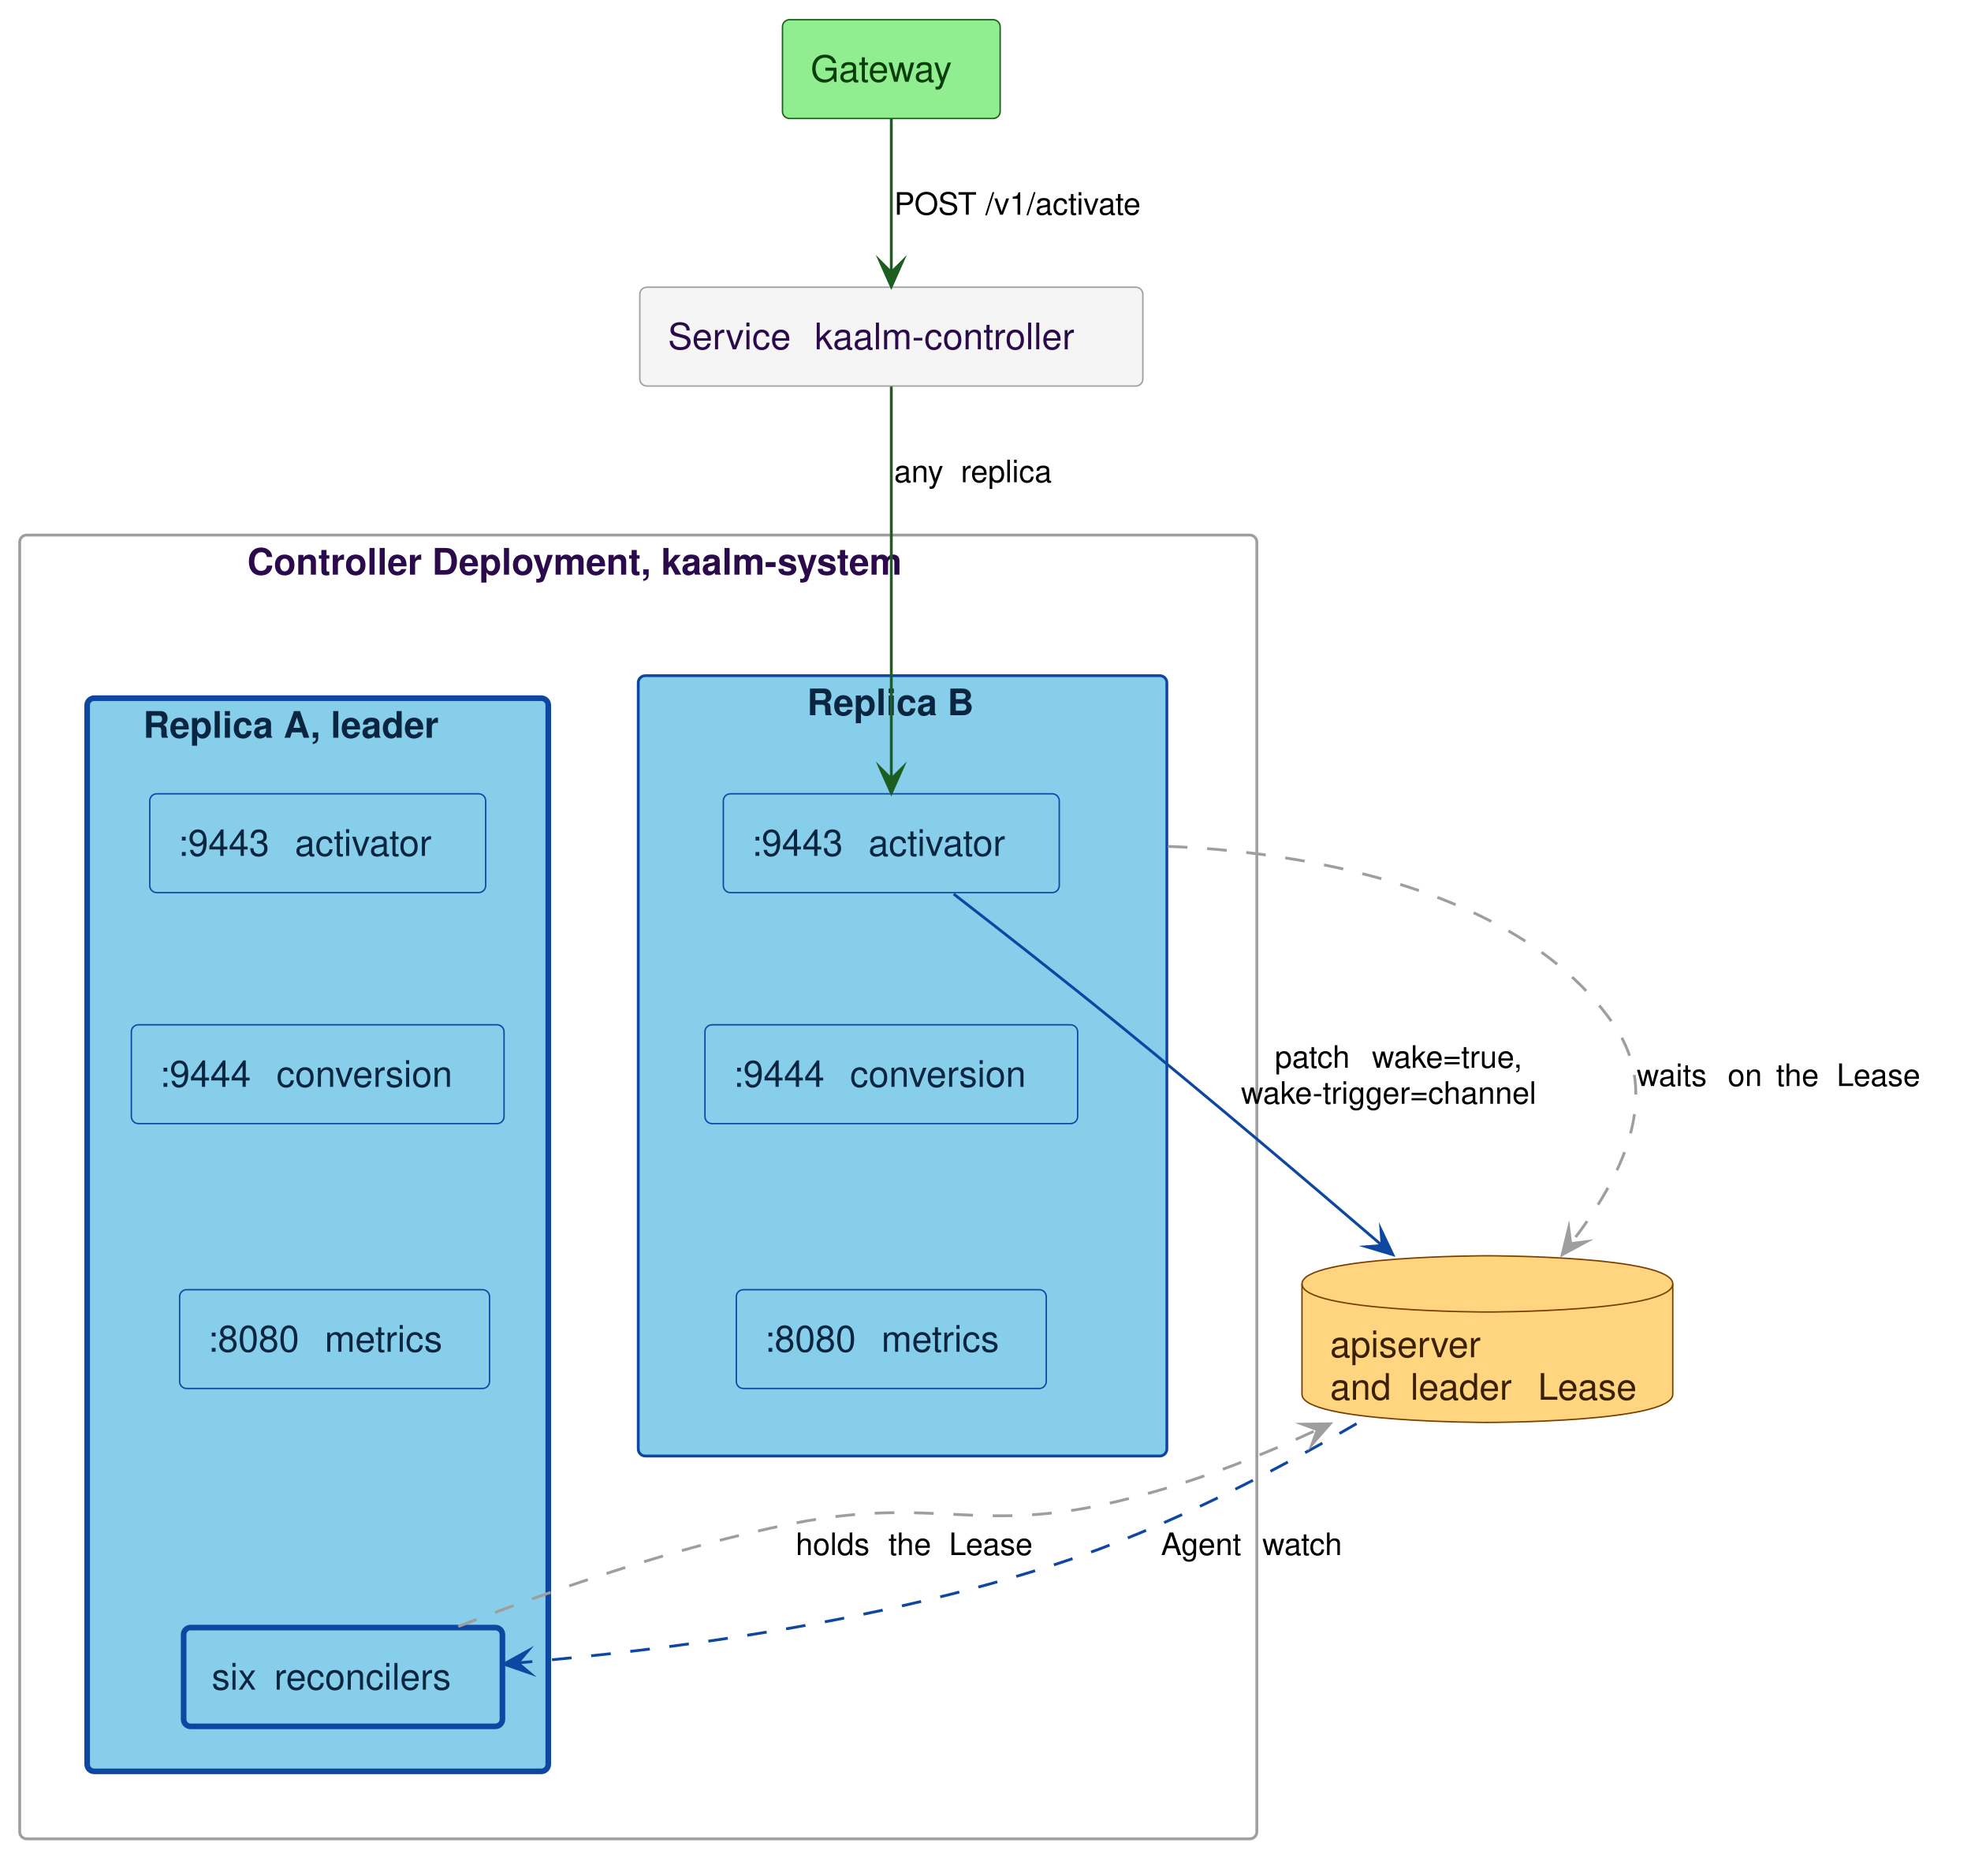
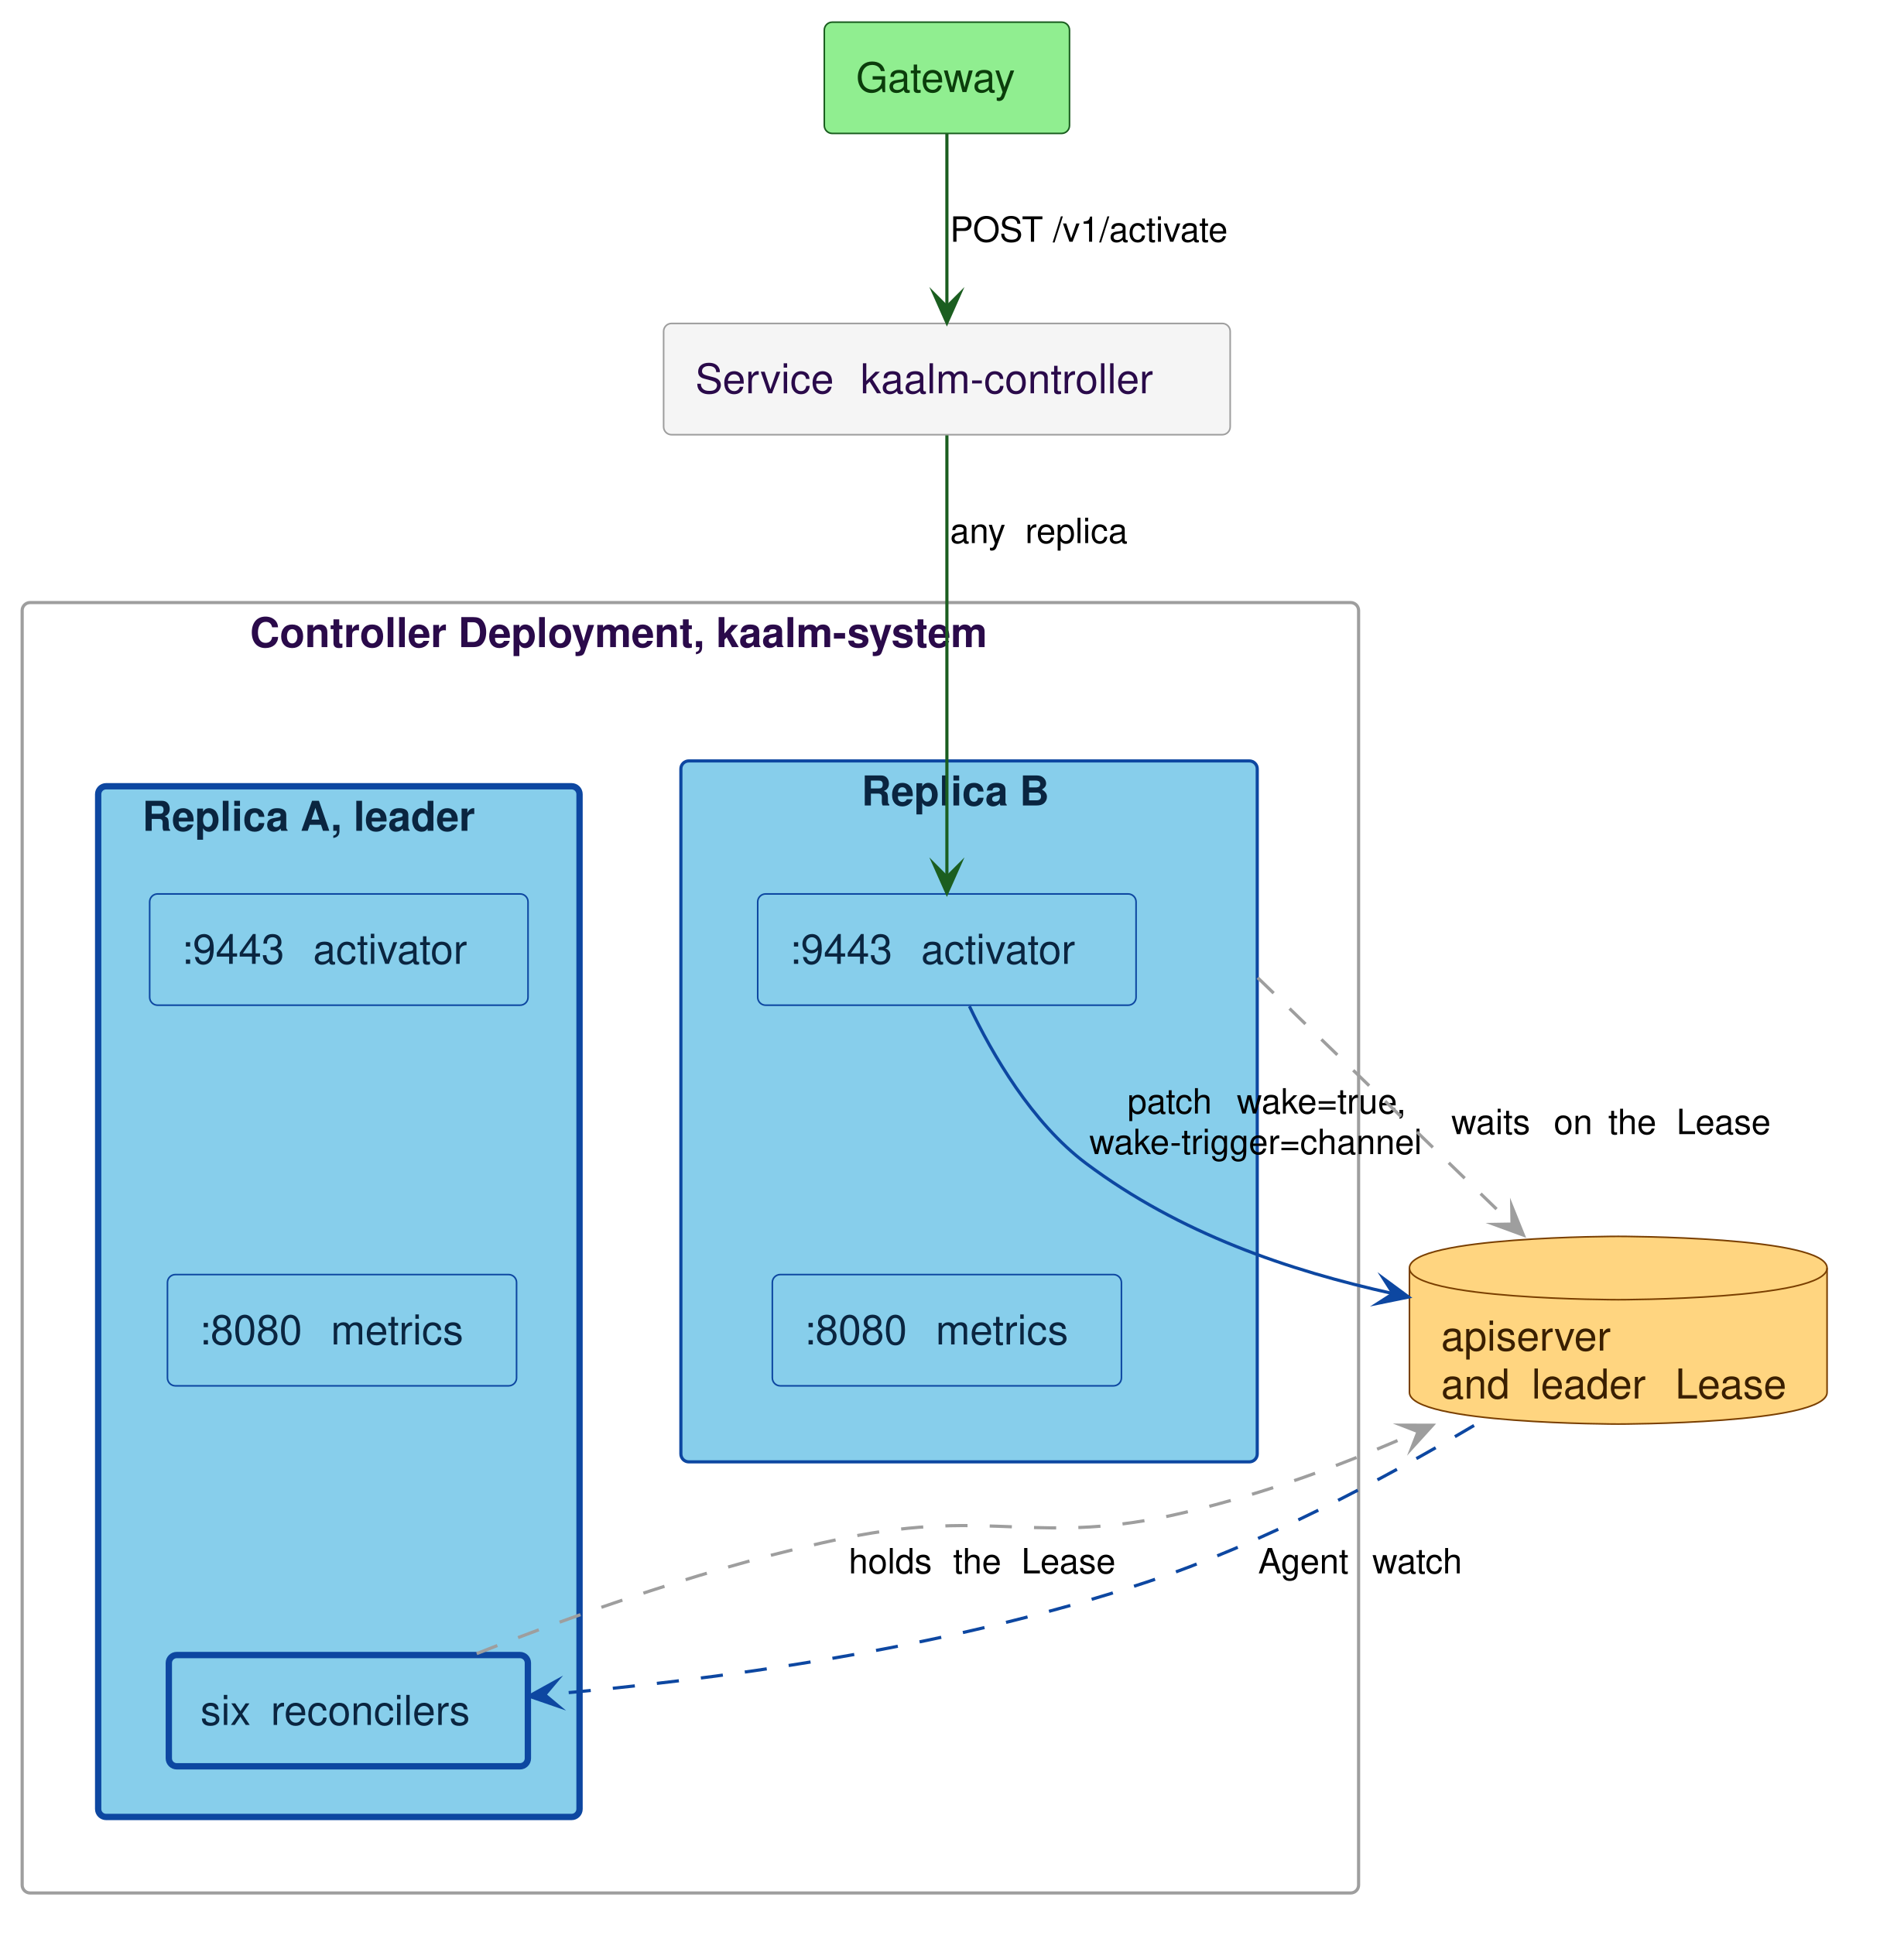
- <svg xmlns="http://www.w3.org/2000/svg" version="1.1" data-diagram-type="DESCRIPTION" style="width:701px;height:667px;" width="701px" height="667px" viewBox="0 0 701 667" zoomAndPan="magnify" preserveAspectRatio="none" contentStyleType="text/css">
+ <svg xmlns="http://www.w3.org/2000/svg" version="1.1" data-diagram-type="DESCRIPTION" style="width:601px;height:611px;" width="601px" height="611px" viewBox="0 0 601 611" zoomAndPan="magnify" preserveAspectRatio="none" contentStyleType="text/css">
  <defs />
  <g font-family="sans-serif" lengthAdjust="spacing">
    <g class="cluster" data-qualified-name="dep" id="ent0003" data-source-line="9">
-       <rect x="7" y="190.26" width="440" height="463.6" fill="none" style="stroke:#9E9E9E;stroke-width:1;" rx="2.5" ry="2.5" />
-       <text x="87.932" y="204.327" fill="#2A0A4A" font-size="13" textLength="278.135" font-weight="700" font-family="Helvetica">Controller Deployment, kaalm-system</text>
+       <rect x="7" y="190.27" width="422" height="407.46" fill="none" style="stroke:#9E9E9E;stroke-width:1;" rx="2.5" ry="2.5" />
+       <text x="78.932" y="204.337" fill="#2A0A4A" font-size="13" textLength="278.135" font-weight="700" font-family="Helvetica">Controller Deployment, kaalm-system</text>
    </g>
    <g class="cluster" data-qualified-name="dep.a" id="ent0004" data-source-line="10">
-       <rect x="31" y="248.26" width="164" height="381.6" fill="#87CEEB" style="stroke:#0D47A1;stroke-width:2;" rx="2.5" ry="2.5" />
-       <text x="50.923" y="262.327" fill="#0A2540" font-size="13" textLength="124.154" font-weight="700" font-family="Helvetica">Replica A, leader</text>
+       <rect x="31" y="248.27" width="152" height="325.46" fill="#87CEEB" style="stroke:#0D47A1;stroke-width:2;" rx="2.5" ry="2.5" />
+       <text x="44.923" y="262.337" fill="#0A2540" font-size="13" textLength="124.154" font-weight="700" font-family="Helvetica">Replica A, leader</text>
    </g>
-     <g class="cluster" data-qualified-name="dep.b" id="ent0009" data-source-line="16">
-       <rect x="227" y="240.26" width="188" height="277.47" fill="#87CEEB" style="stroke:#0D47A1;stroke-width:1;" rx="2.5" ry="2.5" />
-       <text x="287.021" y="254.327" fill="#0A2540" font-size="13" textLength="67.958" font-weight="700" font-family="Helvetica">Replica B</text>
+     <g class="cluster" data-qualified-name="dep.b" id="ent0008" data-source-line="15">
+       <rect x="215" y="240.27" width="182" height="221.33" fill="#87CEEB" style="stroke:#0D47A1;stroke-width:1;" rx="2.5" ry="2.5" />
+       <text x="272.021" y="254.337" fill="#0A2540" font-size="13" textLength="67.958" font-weight="700" font-family="Helvetica">Replica B</text>
    </g>
    <g class="entity" data-qualified-name="dep.a.a1" id="ent0005" data-source-line="11">
-       <rect x="53.26" y="282.26" width="119.474" height="35.133" fill="#87CEEB" style="stroke:#0D47A1;stroke-width:0.5;" rx="2.5" ry="2.5" />
-       <text x="63.26" y="304.327" fill="#0A2540" font-size="13" textLength="37.464" font-family="Helvetica">:9443</text>
-       <text x="100.724" y="304.327" fill="#0A2540" font-size="13" font-family="Helvetica"> </text>
-       <text x="104.856" y="304.327" fill="#0A2540" font-size="13" textLength="57.878" font-family="Helvetica">activator</text>
+       <rect x="47.26" y="282.27" width="119.474" height="35.133" fill="#87CEEB" style="stroke:#0D47A1;stroke-width:0.5;" rx="2.5" ry="2.5" />
+       <text x="57.26" y="304.337" fill="#0A2540" font-size="13" textLength="37.464" font-family="Helvetica">:9443</text>
+       <text x="94.724" y="304.337" fill="#0A2540" font-size="13" font-family="Helvetica"> </text>
+       <text x="98.856" y="304.337" fill="#0A2540" font-size="13" textLength="57.878" font-family="Helvetica">activator</text>
    </g>
-     <g class="entity" data-qualified-name="dep.a.a2" id="ent0006" data-source-line="12">
-       <rect x="46.72" y="364.4" width="132.55" height="35.133" fill="#87CEEB" style="stroke:#0D47A1;stroke-width:0.5;" rx="2.5" ry="2.5" />
-       <text x="56.72" y="386.467" fill="#0A2540" font-size="13" textLength="37.464" font-family="Helvetica">:9444</text>
-       <text x="94.184" y="386.467" fill="#0A2540" font-size="13" font-family="Helvetica"> </text>
-       <text x="98.316" y="386.467" fill="#0A2540" font-size="13" textLength="70.954" font-family="Helvetica">conversion</text>
+     <g class="entity" data-qualified-name="dep.a.a3" id="ent0006" data-source-line="12">
+       <rect x="52.88" y="402.46" width="110.232" height="35.133" fill="#87CEEB" style="stroke:#0D47A1;stroke-width:0.5;" rx="2.5" ry="2.5" />
+       <text x="62.88" y="424.527" fill="#0A2540" font-size="13" textLength="37.464" font-family="Helvetica">:8080</text>
+       <text x="100.344" y="424.527" fill="#0A2540" font-size="13" font-family="Helvetica"> </text>
+       <text x="104.476" y="424.527" fill="#0A2540" font-size="13" textLength="48.636" font-family="Helvetica">metrics</text>
    </g>
-     <g class="entity" data-qualified-name="dep.a.a3" id="ent0007" data-source-line="13">
-       <rect x="63.88" y="458.59" width="110.232" height="35.133" fill="#87CEEB" style="stroke:#0D47A1;stroke-width:0.5;" rx="2.5" ry="2.5" />
-       <text x="73.88" y="480.657" fill="#0A2540" font-size="13" textLength="37.464" font-family="Helvetica">:8080</text>
-       <text x="111.344" y="480.657" fill="#0A2540" font-size="13" font-family="Helvetica"> </text>
-       <text x="115.476" y="480.657" fill="#0A2540" font-size="13" textLength="48.636" font-family="Helvetica">metrics</text>
+     <g class="entity" data-qualified-name="dep.a.a4" id="ent0007" data-source-line="13">
+       <rect x="53.31" y="522.6" width="113.38" height="35.133" fill="#87CEEB" style="stroke:#0D47A1;stroke-width:2;" rx="2.5" ry="2.5" />
+       <text x="63.31" y="544.667" fill="#0A2540" font-size="13" textLength="18.078" font-family="Helvetica">six</text>
+       <text x="81.388" y="544.667" fill="#0A2540" font-size="13" font-family="Helvetica"> </text>
+       <text x="85.52" y="544.667" fill="#0A2540" font-size="13" textLength="71.17" font-family="Helvetica">reconcilers</text>
    </g>
-     <g class="entity" data-qualified-name="dep.a.a4" id="ent0008" data-source-line="14">
-       <rect x="65.31" y="578.73" width="113.38" height="35.133" fill="#87CEEB" style="stroke:#0D47A1;stroke-width:2;" rx="2.5" ry="2.5" />
-       <text x="75.31" y="600.797" fill="#0A2540" font-size="13" textLength="18.078" font-family="Helvetica">six</text>
-       <text x="93.388" y="600.797" fill="#0A2540" font-size="13" font-family="Helvetica"> </text>
-       <text x="97.52" y="600.797" fill="#0A2540" font-size="13" textLength="71.17" font-family="Helvetica">reconcilers</text>
+     <g class="entity" data-qualified-name="dep.b.b1" id="ent0009" data-source-line="16">
+       <rect x="239.26" y="282.27" width="119.474" height="35.133" fill="#87CEEB" style="stroke:#0D47A1;stroke-width:0.5;" rx="2.5" ry="2.5" />
+       <text x="249.26" y="304.337" fill="#0A2540" font-size="13" textLength="37.464" font-family="Helvetica">:9443</text>
+       <text x="286.724" y="304.337" fill="#0A2540" font-size="13" font-family="Helvetica"> </text>
+       <text x="290.856" y="304.337" fill="#0A2540" font-size="13" textLength="57.878" font-family="Helvetica">activator</text>
    </g>
-     <g class="entity" data-qualified-name="dep.b.b1" id="ent0010" data-source-line="17">
-       <rect x="257.26" y="282.26" width="119.474" height="35.133" fill="#87CEEB" style="stroke:#0D47A1;stroke-width:0.5;" rx="2.5" ry="2.5" />
-       <text x="267.26" y="304.327" fill="#0A2540" font-size="13" textLength="37.464" font-family="Helvetica">:9443</text>
-       <text x="304.724" y="304.327" fill="#0A2540" font-size="13" font-family="Helvetica"> </text>
-       <text x="308.856" y="304.327" fill="#0A2540" font-size="13" textLength="57.878" font-family="Helvetica">activator</text>
-     </g>
-     <g class="entity" data-qualified-name="dep.b.b2" id="ent0011" data-source-line="18">
-       <rect x="250.72" y="364.4" width="132.55" height="35.133" fill="#87CEEB" style="stroke:#0D47A1;stroke-width:0.5;" rx="2.5" ry="2.5" />
-       <text x="260.72" y="386.467" fill="#0A2540" font-size="13" textLength="37.464" font-family="Helvetica">:9444</text>
-       <text x="298.184" y="386.467" fill="#0A2540" font-size="13" font-family="Helvetica"> </text>
-       <text x="302.316" y="386.467" fill="#0A2540" font-size="13" textLength="70.954" font-family="Helvetica">conversion</text>
-     </g>
-     <g class="entity" data-qualified-name="dep.b.b3" id="ent0012" data-source-line="19">
-       <rect x="261.88" y="458.59" width="110.232" height="35.133" fill="#87CEEB" style="stroke:#0D47A1;stroke-width:0.5;" rx="2.5" ry="2.5" />
-       <text x="271.88" y="480.657" fill="#0A2540" font-size="13" textLength="37.464" font-family="Helvetica">:8080</text>
-       <text x="309.344" y="480.657" fill="#0A2540" font-size="13" font-family="Helvetica"> </text>
-       <text x="313.476" y="480.657" fill="#0A2540" font-size="13" textLength="48.636" font-family="Helvetica">metrics</text>
+     <g class="entity" data-qualified-name="dep.b.b3" id="ent0010" data-source-line="17">
+       <rect x="243.88" y="402.46" width="110.232" height="35.133" fill="#87CEEB" style="stroke:#0D47A1;stroke-width:0.5;" rx="2.5" ry="2.5" />
+       <text x="253.88" y="424.527" fill="#0A2540" font-size="13" textLength="37.464" font-family="Helvetica">:8080</text>
+       <text x="291.344" y="424.527" fill="#0A2540" font-size="13" font-family="Helvetica"> </text>
+       <text x="295.476" y="424.527" fill="#0A2540" font-size="13" textLength="48.636" font-family="Helvetica">metrics</text>
    </g>
    <g class="entity" data-qualified-name="gw" id="ent0001" data-source-line="6">
-       <rect x="278.29" y="7" width="77.427" height="35.133" fill="#90EE90" style="stroke:#1B5E20;stroke-width:0.5;" rx="2.5" ry="2.5" />
-       <text x="288.29" y="29.067" fill="#0B3D0B" font-size="13" textLength="57.427" font-family="Helvetica">Gateway</text>
+       <rect x="260.29" y="7" width="77.427" height="35.133" fill="#90EE90" style="stroke:#1B5E20;stroke-width:0.5;" rx="2.5" ry="2.5" />
+       <text x="270.29" y="29.067" fill="#0B3D0B" font-size="13" textLength="57.427" font-family="Helvetica">Gateway</text>
    </g>
    <g class="entity" data-qualified-name="svc" id="ent0002" data-source-line="7">
-       <rect x="227.55" y="102.13" width="178.907" height="35.133" fill="#F5F5F5" style="stroke:#9E9E9E;stroke-width:0.5;" rx="2.5" ry="2.5" />
-       <text x="237.55" y="124.197" fill="#2A0A4A" font-size="13" textLength="48.045" font-family="Helvetica">Service</text>
-       <text x="285.595" y="124.197" fill="#2A0A4A" font-size="13" font-family="Helvetica"> </text>
-       <text x="289.728" y="124.197" fill="#2A0A4A" font-size="13" textLength="106.729" font-family="Helvetica">kaalm-controller</text>
+       <rect x="209.55" y="102.13" width="178.907" height="35.133" fill="#F5F5F5" style="stroke:#9E9E9E;stroke-width:0.5;" rx="2.5" ry="2.5" />
+       <text x="219.55" y="124.197" fill="#2A0A4A" font-size="13" textLength="48.045" font-family="Helvetica">Service</text>
+       <text x="267.595" y="124.197" fill="#2A0A4A" font-size="13" font-family="Helvetica"> </text>
+       <text x="271.728" y="124.197" fill="#2A0A4A" font-size="13" textLength="106.729" font-family="Helvetica">kaalm-controller</text>
    </g>
-     <g class="entity" data-qualified-name="api" id="ent0018" data-source-line="29">
-       <path d="M463.06,456.53 C463.06,446.53 528.996,446.53 528.996,446.53 C528.996,446.53 594.931,446.53 594.931,456.53 L594.931,495.796 C594.931,505.796 528.996,505.796 528.996,505.796 C528.996,505.796 463.06,505.796 463.06,495.796 L463.06,456.53" style="stroke:#7A3F00;stroke-width:0.5;" fill="#FFD580" />
-       <path d="M463.06,456.53 C463.06,466.53 528.996,466.53 528.996,466.53 C528.996,466.53 594.931,466.53 594.931,456.53" style="stroke:#7A3F00;stroke-width:0.5;" fill="none" />
-       <text x="473.06" y="482.597" fill="#3A1F00" font-size="13" textLength="60.982" font-family="Helvetica">apiserver</text>
-       <text x="473.06" y="497.73" fill="#3A1F00" font-size="13" textLength="24.458" font-family="Helvetica">and</text>
-       <text x="497.518" y="497.73" fill="#3A1F00" font-size="13" font-family="Helvetica"> </text>
-       <text x="501.65" y="497.73" fill="#3A1F00" font-size="13" textLength="41.171" font-family="Helvetica">leader</text>
-       <text x="542.821" y="497.73" fill="#3A1F00" font-size="13" font-family="Helvetica"> </text>
-       <text x="546.953" y="497.73" fill="#3A1F00" font-size="13" textLength="37.978" font-family="Helvetica">Lease</text>
+     <g class="entity" data-qualified-name="api" id="ent0014" data-source-line="25">
+       <path d="M445.06,400.4 C445.06,390.4 510.996,390.4 510.996,390.4 C510.996,390.4 576.931,390.4 576.931,400.4 L576.931,439.666 C576.931,449.666 510.996,449.666 510.996,449.666 C510.996,449.666 445.06,449.666 445.06,439.666 L445.06,400.4" style="stroke:#7A3F00;stroke-width:0.5;" fill="#FFD580" />
+       <path d="M445.06,400.4 C445.06,410.4 510.996,410.4 510.996,410.4 C510.996,410.4 576.931,410.4 576.931,400.4" style="stroke:#7A3F00;stroke-width:0.5;" fill="none" />
+       <text x="455.06" y="426.467" fill="#3A1F00" font-size="13" textLength="60.982" font-family="Helvetica">apiserver</text>
+       <text x="455.06" y="441.6" fill="#3A1F00" font-size="13" textLength="24.458" font-family="Helvetica">and</text>
+       <text x="479.518" y="441.6" fill="#3A1F00" font-size="13" font-family="Helvetica"> </text>
+       <text x="483.65" y="441.6" fill="#3A1F00" font-size="13" textLength="41.171" font-family="Helvetica">leader</text>
+       <text x="524.821" y="441.6" fill="#3A1F00" font-size="13" font-family="Helvetica"> </text>
+       <text x="528.953" y="441.6" fill="#3A1F00" font-size="13" textLength="37.978" font-family="Helvetica">Lease</text>
    </g>
-     <g class="link" data-entity-1="ent0001" data-entity-2="ent0002" id="lnk19" data-source-line="31" data-link-type="dependency">
-       <path d="M317,42.21 C317,59.06 317,79.97 317,96.88" style="stroke:#1B5E20;stroke-width:1;" fill="none" id="gw-to-svc" />
-       <polygon points="317,101.88,321,92.88,317,96.88,313,92.88,317,101.88" fill="#1B5E20" style="stroke:#1B5E20;stroke-width:1;stroke-linejoin:miter;stroke-miterlimit:10;" />
-       <text x="318" y="76.34" fill="#000" font-size="11" textLength="28.993" font-family="Helvetica">POST</text>
-       <text x="346.993" y="76.34" fill="#000" font-size="11" font-family="Helvetica"> </text>
-       <text x="350.49" y="76.34" fill="#000" font-size="11" textLength="65.409" font-family="Helvetica">/v1/activate</text>
+     <g class="link" data-entity-1="ent0001" data-entity-2="ent0002" id="lnk15" data-source-line="27" data-link-type="dependency">
+       <path d="M299,42.22 C299,59.06 299,79.97 299,96.88" style="stroke:#1B5E20;stroke-width:1;" fill="none" id="gw-to-svc" />
+       <polygon points="299,101.88,303,92.88,299,96.88,295,92.88,299,101.88" fill="#1B5E20" style="stroke:#1B5E20;stroke-width:1;stroke-linejoin:miter;stroke-miterlimit:10;" />
+       <text x="300" y="76.34" fill="#000" font-size="11" textLength="28.993" font-family="Helvetica">POST</text>
+       <text x="328.993" y="76.34" fill="#000" font-size="11" font-family="Helvetica"> </text>
+       <text x="332.49" y="76.34" fill="#000" font-size="11" textLength="65.409" font-family="Helvetica">/v1/activate</text>
    </g>
-     <g class="link" data-entity-1="ent0002" data-entity-2="ent0010" id="lnk20" data-source-line="32" data-link-type="dependency">
-       <path d="M317,137.45 C317,171.4 317,242.96 317,276.99" style="stroke:#1B5E20;stroke-width:1;" fill="none" id="svc-to-b1" />
-       <polygon points="317,281.99,321,272.99,317,276.99,313,272.99,317,281.99" fill="#1B5E20" style="stroke:#1B5E20;stroke-width:1;stroke-linejoin:miter;stroke-miterlimit:10;" />
-       <text x="318" y="171.47" fill="#000" font-size="11" textLength="20.222" font-family="Helvetica">any</text>
-       <text x="338.222" y="171.47" fill="#000" font-size="11" font-family="Helvetica"> </text>
-       <text x="341.719" y="171.47" fill="#000" font-size="11" textLength="37.173" font-family="Helvetica">replica</text>
+     <g class="link" data-entity-1="ent0002" data-entity-2="ent0009" id="lnk16" data-source-line="28" data-link-type="dependency">
+       <path d="M299,137.46 C299,171.41 299,242.97 299,276.99" style="stroke:#1B5E20;stroke-width:1;" fill="none" id="svc-to-b1" />
+       <polygon points="299,281.99,303,272.99,299,276.99,295,272.99,299,281.99" fill="#1B5E20" style="stroke:#1B5E20;stroke-width:1;stroke-linejoin:miter;stroke-miterlimit:10;" />
+       <text x="300" y="171.48" fill="#000" font-size="11" textLength="20.222" font-family="Helvetica">any</text>
+       <text x="320.222" y="171.48" fill="#000" font-size="11" font-family="Helvetica"> </text>
+       <text x="323.719" y="171.48" fill="#000" font-size="11" textLength="37.173" font-family="Helvetica">replica</text>
    </g>
-     <g class="link" data-entity-1="ent0010" data-entity-2="ent0018" id="lnk21" data-source-line="33" data-link-type="dependency">
-       <path d="M339.17,317.88 C355.55,330.56 378.32,348.36 398,364.4 C431.48,391.67 465.264,420.325 491.564,442.875" style="stroke:#0D47A1;stroke-width:1;" fill="none" id="b1-to-api" />
-       <polygon points="495.36,446.13,491.131,437.235,491.564,442.875,485.924,443.308,495.36,446.13" fill="#0D47A1" style="stroke:#0D47A1;stroke-width:1;stroke-linejoin:miter;stroke-miterlimit:10;" />
-       <text x="453.4" y="379.67" fill="#000" font-size="11" textLength="31.056" font-family="Helvetica">patch</text>
-       <text x="484.455" y="379.67" fill="#000" font-size="11" font-family="Helvetica"> </text>
-       <text x="487.952" y="379.67" fill="#000" font-size="11" textLength="64.163" font-family="Helvetica">wake=true,</text>
-       <text x="441.39" y="392.475" fill="#000" font-size="11" textLength="122.735" font-family="Helvetica">wake-trigger=channel</text>
+     <g class="link" data-entity-1="ent0009" data-entity-2="ent0014" id="lnk17" data-source-line="29" data-link-type="dependency">
+       <path d="M306.11,317.73 C313.3,332.84 325.81,354.53 343,367.4 C372.56,389.52 406.827,401.184 439.897,408.474" style="stroke:#0D47A1;stroke-width:1;" fill="none" id="b1-to-api" />
+       <polygon points="444.78,409.55,436.852,403.706,439.897,408.474,435.13,411.519,444.78,409.55" fill="#0D47A1" style="stroke:#0D47A1;stroke-width:1;stroke-linejoin:miter;stroke-miterlimit:10;" />
+       <text x="356.01" y="351.61" fill="#000" font-size="11" textLength="31.056" font-family="Helvetica">patch</text>
+       <text x="387.065" y="351.61" fill="#000" font-size="11" font-family="Helvetica"> </text>
+       <text x="390.562" y="351.61" fill="#000" font-size="11" textLength="64.163" font-family="Helvetica">wake=true,</text>
+       <text x="344" y="364.415" fill="#000" font-size="11" textLength="122.735" font-family="Helvetica">wake-trigger=channel</text>
    </g>
-     <g class="link" data-entity-1="ent0018" data-entity-2="ent0008" id="lnk22" data-source-line="34" data-link-type="dependency">
-       <path d="M482.47,506.23 C453.23,523.21 414.13,543.61 377,555.73 C311.09,577.24 236.672,586.771 184.162,591.291" style="stroke:#0D47A1;stroke-width:1;stroke-dasharray:7,7;" fill="none" id="api-to-a4" />
-       <polygon points="179.18,591.72,188.49,594.933,184.162,591.291,187.804,586.963,179.18,591.72" fill="#0D47A1" style="stroke:#0D47A1;stroke-width:1;stroke-linejoin:miter;stroke-miterlimit:10;" />
-       <text x="412.91" y="552.94" fill="#000" font-size="11" textLength="32.56" font-family="Helvetica">Agent</text>
-       <text x="445.47" y="552.94" fill="#000" font-size="11" font-family="Helvetica"> </text>
-       <text x="448.966" y="552.94" fill="#000" font-size="11" textLength="33.07" font-family="Helvetica">watch</text>
+     <g class="link" data-entity-1="ent0014" data-entity-2="ent0007" id="lnk18" data-source-line="30" data-link-type="dependency">
+       <path d="M465.45,450.11 C436.81,467.08 398.5,487.48 362,499.6 C297.17,521.12 223.951,530.637 172.041,535.147" style="stroke:#0D47A1;stroke-width:1;stroke-dasharray:7,7;" fill="none" id="api-to-a4" />
+       <polygon points="167.06,535.58,176.372,538.786,172.041,535.147,175.68,530.816,167.06,535.58" fill="#0D47A1" style="stroke:#0D47A1;stroke-width:1;stroke-linejoin:miter;stroke-miterlimit:10;" />
+       <text x="397.29" y="496.81" fill="#000" font-size="11" textLength="32.56" font-family="Helvetica">Agent</text>
+       <text x="429.85" y="496.81" fill="#000" font-size="11" font-family="Helvetica"> </text>
+       <text x="433.346" y="496.81" fill="#000" font-size="11" textLength="33.07" font-family="Helvetica">watch</text>
    </g>
-     <g class="link" data-entity-1="ent0008" data-entity-2="ent0018" id="lnk23" data-source-line="35" data-link-type="dependency">
-       <path d="M162.99,578.35 C194.86,565.97 240.48,549.97 282,541.73 C332.69,531.67 347.78,545.92 398,533.73 C423.52,527.53 445.821,518.867 468.521,508.377" style="stroke:#9E9E9E;stroke-width:1;stroke-dasharray:7,7;" fill="none" id="a4-to-api" />
-       <polygon points="473.06,506.28,463.212,506.424,468.521,508.377,466.568,513.686,473.06,506.28" fill="#9E9E9E" style="stroke:#9E9E9E;stroke-width:1;stroke-linejoin:miter;stroke-miterlimit:10;" />
-       <text x="283" y="552.94" fill="#000" font-size="11" textLength="29.471" font-family="Helvetica">holds</text>
-       <text x="312.471" y="552.94" fill="#000" font-size="11" font-family="Helvetica"> </text>
-       <text x="315.968" y="552.94" fill="#000" font-size="11" textLength="18.052" font-family="Helvetica">the</text>
-       <text x="334.02" y="552.94" fill="#000" font-size="11" font-family="Helvetica"> </text>
-       <text x="337.517" y="552.94" fill="#000" font-size="11" textLength="32.135" font-family="Helvetica">Lease</text>
+     <g class="link" data-entity-1="ent0007" data-entity-2="ent0014" id="lnk19" data-source-line="31" data-link-type="dependency">
+       <path d="M150.53,522.15 C181.77,509.82 226.37,493.91 267,485.6 C313.72,476.04 327.6,488.61 374,477.6 C400.54,471.3 424.015,462.538 447.775,452.058" style="stroke:#9E9E9E;stroke-width:1;stroke-dasharray:7,7;" fill="none" id="a4-to-api" />
+       <polygon points="452.35,450.04,442.501,450.012,447.775,452.058,445.73,457.332,452.35,450.04" fill="#9E9E9E" style="stroke:#9E9E9E;stroke-width:1;stroke-linejoin:miter;stroke-miterlimit:10;" />
+       <text x="268" y="496.81" fill="#000" font-size="11" textLength="29.471" font-family="Helvetica">holds</text>
+       <text x="297.471" y="496.81" fill="#000" font-size="11" font-family="Helvetica"> </text>
+       <text x="300.968" y="496.81" fill="#000" font-size="11" textLength="18.052" font-family="Helvetica">the</text>
+       <text x="319.02" y="496.81" fill="#000" font-size="11" font-family="Helvetica"> </text>
+       <text x="322.517" y="496.81" fill="#000" font-size="11" textLength="32.135" font-family="Helvetica">Lease</text>
    </g>
-     <g class="link" data-entity-1="ent0009" data-entity-2="ent0018" id="lnk24" data-source-line="36" data-link-type="dependency">
-       <path d="M415.337,300.966 C415.466,300.971 415.597,300.975 415.728,300.98 C415.992,300.989 416.26,300.999 416.534,301.01 C417.63,301.052 418.808,301.103 420.065,301.166 C422.578,301.291 425.402,301.462 428.491,301.694 C440.846,302.623 457.434,304.536 475.294,308.461 C511.013,316.313 551.815,332.215 574,364.4 C591.44,389.69 576.728,418.804 558.638,442.204" style="stroke:#9E9E9E;stroke-width:1;stroke-dasharray:7,7;" fill="none" id="b-to-api" />
-       <polygon points="555.58,446.16,564.249,441.486,558.638,442.204,557.92,436.593,555.58,446.16" fill="#9E9E9E" style="stroke:#9E9E9E;stroke-width:1;stroke-linejoin:miter;stroke-miterlimit:10;" />
-       <text x="582.14" y="386.17" fill="#000" font-size="11" textLength="28.837" font-family="Helvetica">waits</text>
-       <text x="610.977" y="386.17" fill="#000" font-size="11" font-family="Helvetica"> </text>
-       <text x="614.474" y="386.17" fill="#000" font-size="11" textLength="13.702" font-family="Helvetica">on</text>
-       <text x="628.176" y="386.17" fill="#000" font-size="11" font-family="Helvetica"> </text>
-       <text x="631.672" y="386.17" fill="#000" font-size="11" textLength="18.052" font-family="Helvetica">the</text>
-       <text x="649.724" y="386.17" fill="#000" font-size="11" font-family="Helvetica"> </text>
-       <text x="653.221" y="386.17" fill="#000" font-size="11" textLength="32.135" font-family="Helvetica">Lease</text>
+     <g class="link" data-entity-1="ent0008" data-entity-2="ent0014" id="lnk20" data-source-line="32" data-link-type="dependency">
+       <path d="M397.147,308.725 C397.231,308.806 397.316,308.888 397.4,308.97 C398.079,309.627 398.793,310.319 399.541,311.043 C405.52,316.836 413.628,324.691 422.761,333.539 C441.028,351.235 459.804,369.426 477.449,386.521" style="stroke:#9E9E9E;stroke-width:1;stroke-dasharray:7,7;" fill="none" id="b-to-api" />
+       <polygon points="481.04,390,477.359,380.865,477.449,386.521,471.793,386.61,481.04,390" fill="#9E9E9E" style="stroke:#9E9E9E;stroke-width:1;stroke-linejoin:miter;stroke-miterlimit:10;" />
+       <text x="458.3" y="358.11" fill="#000" font-size="11" textLength="28.837" font-family="Helvetica">waits</text>
+       <text x="487.137" y="358.11" fill="#000" font-size="11" font-family="Helvetica"> </text>
+       <text x="490.634" y="358.11" fill="#000" font-size="11" textLength="13.702" font-family="Helvetica">on</text>
+       <text x="504.336" y="358.11" fill="#000" font-size="11" font-family="Helvetica"> </text>
+       <text x="507.832" y="358.11" fill="#000" font-size="11" textLength="18.052" font-family="Helvetica">the</text>
+       <text x="525.884" y="358.11" fill="#000" font-size="11" font-family="Helvetica"> </text>
+       <text x="529.381" y="358.11" fill="#000" font-size="11" textLength="32.135" font-family="Helvetica">Lease</text>
    </g>
  </g>
</svg>
